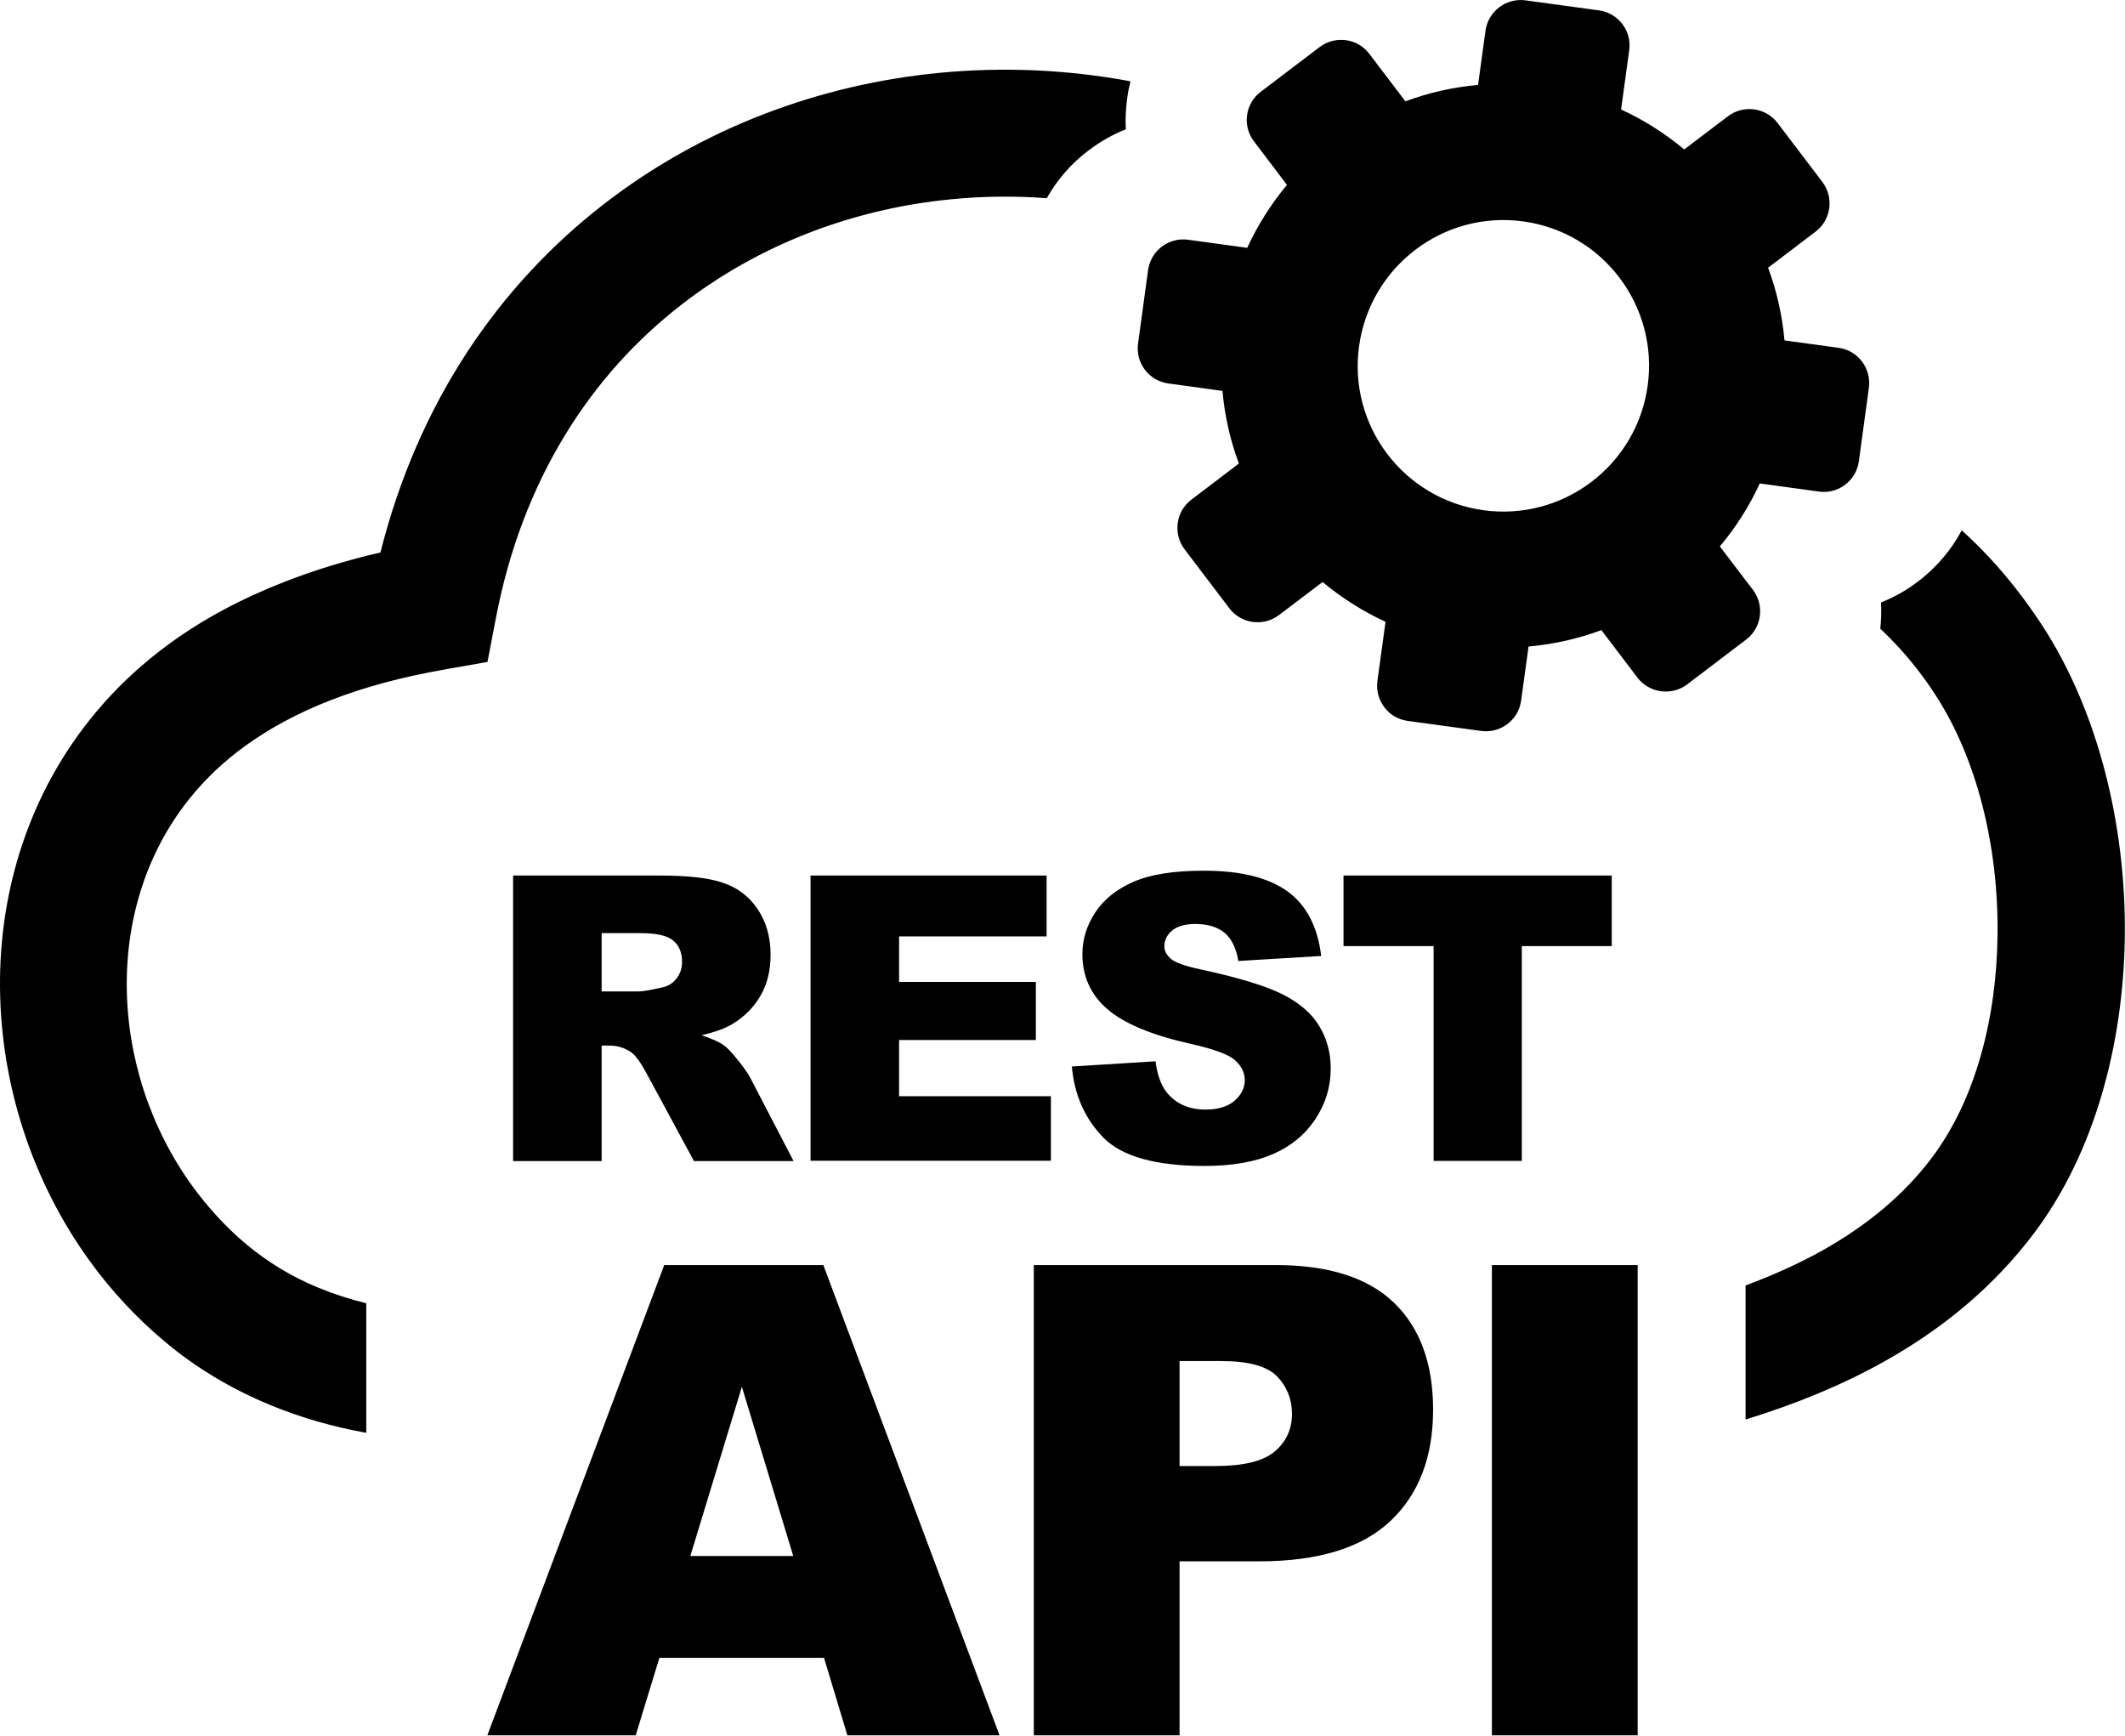
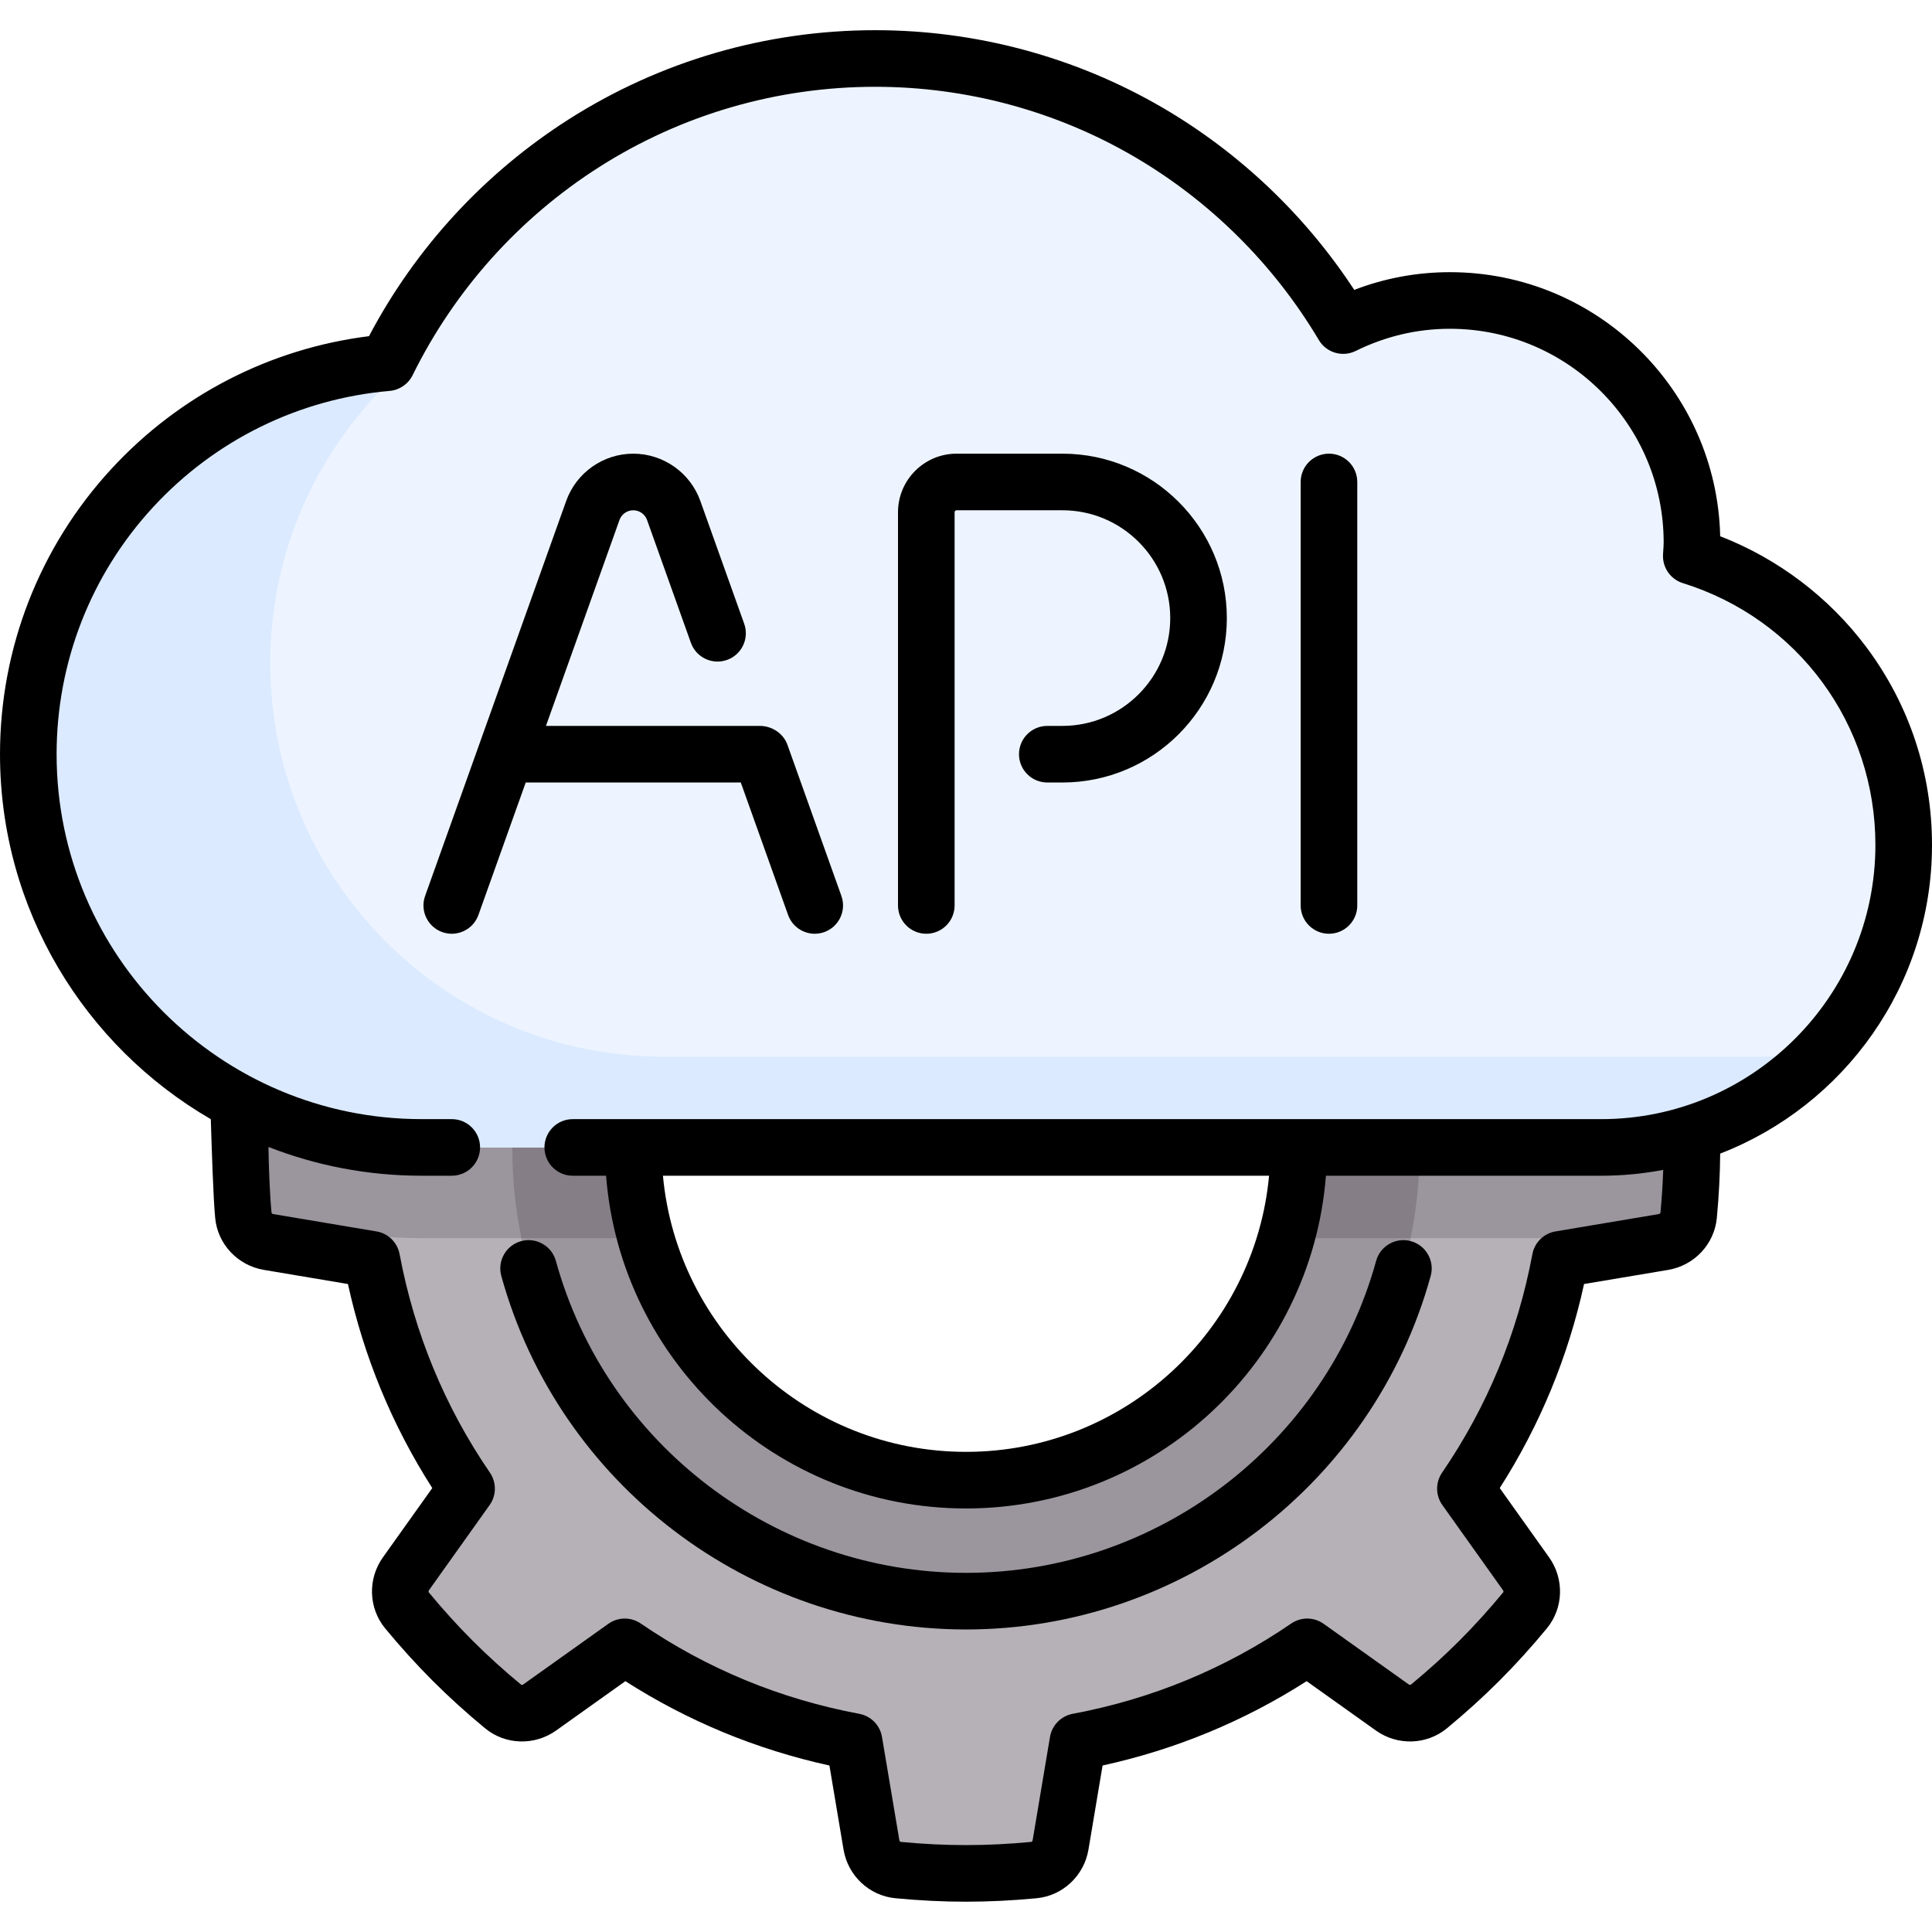
- <svg xmlns="http://www.w3.org/2000/svg" version="1.1" id="Layer_1" x="0px" y="0px" viewBox="0 0 122.88 100.33" style="enable-background:new 0 0 122.88 100.33" xml:space="preserve">
-   <style type="text/css">
- 	.st0{fill-rule:evenodd;clip-rule:evenodd;}
- </style>
-   <g>
-     <path class="st0" d="M102.79,7.11l2.59,3.41c0.68,0.9,0.51,2.19-0.39,2.87l-2.75,2.09c0.5,1.33,0.82,2.75,0.95,4.2l3.13,0.43 c1.12,0.15,1.9,1.19,1.75,2.31l-0.58,4.25c-0.15,1.12-1.19,1.91-2.31,1.75l-3.42-0.47c-0.61,1.33-1.39,2.55-2.31,3.64l1.92,2.52 c0.68,0.9,0.5,2.19-0.4,2.87l-3.41,2.59c-0.9,0.68-2.19,0.5-2.87-0.39l-2.09-2.75c-1.34,0.5-2.75,0.82-4.21,0.95l-0.43,3.13 c-0.15,1.12-1.19,1.9-2.31,1.75l-4.25-0.58c-1.12-0.15-1.9-1.19-1.75-2.31l0.47-3.42c-1.32-0.61-2.55-1.39-3.64-2.3l-2.52,1.91 c-0.9,0.68-2.19,0.51-2.87-0.39l-2.59-3.41c-0.68-0.9-0.51-2.19,0.39-2.87l2.75-2.09c-0.5-1.34-0.82-2.75-0.95-4.2l-3.13-0.43 c-1.12-0.15-1.91-1.19-1.75-2.31l0.58-4.25c0.16-1.12,1.19-1.9,2.31-1.75l3.42,0.47c0.61-1.32,1.39-2.55,2.3-3.64l-1.91-2.52 C71.83,7.28,72,5.99,72.9,5.31l3.41-2.59c0.9-0.68,2.19-0.51,2.87,0.39l2.09,2.75c1.33-0.5,2.75-0.82,4.2-0.95l0.43-3.13 c0.15-1.12,1.19-1.91,2.31-1.76l4.25,0.58c1.12,0.15,1.91,1.19,1.75,2.31l-0.47,3.42c1.33,0.61,2.55,1.39,3.65,2.31l2.52-1.91 C100.81,6.04,102.1,6.21,102.79,7.11L102.79,7.11L102.79,7.11z M29.67,67.12v-16.5h8.5c1.58,0,2.78,0.13,3.61,0.41 c0.83,0.27,1.51,0.77,2.01,1.5c0.51,0.74,0.77,1.63,0.77,2.68c0,0.91-0.2,1.71-0.59,2.37c-0.39,0.67-0.93,1.21-1.61,1.62 c-0.43,0.26-1.03,0.48-1.79,0.65c0.61,0.21,1.05,0.4,1.32,0.61c0.19,0.14,0.46,0.43,0.81,0.87c0.35,0.44,0.59,0.79,0.71,1.03 l2.48,4.77h-5.76l-2.72-5.03c-0.35-0.65-0.65-1.08-0.92-1.27c-0.37-0.25-0.79-0.38-1.25-0.38h-0.45v6.68H29.67L29.67,67.12z M47.65,95.85h-9.52l-1.37,4.48h-8.58l10.23-27.19h9.2l10.19,27.19h-8.8L47.65,95.85L47.65,95.85z M45.87,89.96l-2.97-9.78 l-2.98,9.78H45.87L45.87,89.96z M59.78,73.14h13.98c3.05,0,5.33,0.72,6.84,2.17c1.51,1.45,2.27,3.52,2.27,6.19 c0,2.75-0.83,4.9-2.48,6.45c-1.65,1.55-4.18,2.32-7.57,2.32h-4.61v10.06h-8.43V73.14L59.78,73.14z M68.21,84.76h2.07 c1.63,0,2.78-0.28,3.44-0.85c0.66-0.56,0.99-1.29,0.99-2.16c0-0.85-0.29-1.58-0.86-2.17c-0.57-0.59-1.65-0.89-3.23-0.89h-2.41 V84.76L68.21,84.76z M86.27,73.14h8.43v27.19h-8.43V73.14L86.27,73.14z M34.79,57.32h2.15c0.23,0,0.68-0.08,1.35-0.23 c0.34-0.07,0.62-0.24,0.83-0.52c0.22-0.28,0.32-0.6,0.32-0.96c0-0.53-0.17-0.95-0.51-1.23c-0.34-0.29-0.97-0.43-1.9-0.43h-2.24 V57.32L34.79,57.32z M46.87,50.62h13.65v3.52h-8.53v2.63h7.91v3.36h-7.91v3.25h8.78v3.73h-13.9V50.62L46.87,50.62z M61.98,61.66 l4.84-0.3c0.1,0.79,0.32,1.38,0.64,1.79c0.53,0.66,1.28,1,2.25,1c0.72,0,1.29-0.17,1.68-0.51c0.39-0.34,0.59-0.74,0.59-1.19 c0-0.43-0.19-0.81-0.56-1.15c-0.37-0.34-1.24-0.65-2.61-0.96c-2.23-0.5-3.82-1.17-4.78-2c-0.96-0.83-1.44-1.89-1.44-3.18 c0-0.85,0.25-1.65,0.74-2.4c0.49-0.75,1.23-1.35,2.22-1.78c0.99-0.43,2.34-0.64,4.06-0.64c2.11,0,3.71,0.39,4.82,1.18 c1.1,0.79,1.76,2.03,1.97,3.75l-4.79,0.29c-0.13-0.75-0.4-1.3-0.8-1.63c-0.41-0.34-0.98-0.51-1.69-0.51 c-0.59,0-1.04,0.13-1.34,0.38c-0.3,0.25-0.45,0.56-0.45,0.92c0,0.26,0.13,0.49,0.37,0.71c0.24,0.21,0.8,0.42,1.7,0.61 c2.23,0.48,3.83,0.97,4.79,1.46c0.96,0.49,1.67,1.1,2.1,1.83c0.44,0.72,0.66,1.54,0.66,2.44c0,1.06-0.29,2.03-0.88,2.92 c-0.58,0.89-1.4,1.57-2.45,2.03c-1.05,0.46-2.37,0.69-3.97,0.69c-2.8,0-4.75-0.54-5.83-1.62C62.74,64.69,62.13,63.32,61.98,61.66 L61.98,61.66z M77.69,50.62h15.51v4.08H88v12.42H82.9V54.7h-5.21V50.62L77.69,50.62z M60.53,11.46c-1.83-0.14-3.68-0.12-5.51,0.06 c-5.63,0.54-11.1,2.59-15.62,6.1c-5.23,4.05-9.2,10.11-10.73,18.14l-0.48,2.51l-2.5,0.44c-2.45,0.43-4.64,1.02-6.56,1.77 c-1.86,0.72-3.52,1.61-4.97,2.66c-1.16,0.84-2.16,1.78-3.01,2.8c-2.63,3.15-3.85,7.1-3.82,11.1c0.03,4.06,1.35,8.16,3.79,11.53 c0.91,1.25,1.96,2.4,3.16,3.4c1.22,1.01,2.59,1.85,4.13,2.48c0.87,0.36,1.8,0.66,2.77,0.9v7.49c-2-0.36-3.84-0.9-5.56-1.61 c-2.27-0.94-4.28-2.15-6.05-3.63c-1.68-1.4-3.15-2.99-4.4-4.72C1.84,68.28,0.04,62.66,0,57.06c-0.04-5.66,1.72-11.29,5.52-15.85 c1.23-1.48,2.68-2.84,4.34-4.04c1.93-1.4,4.14-2.58,6.64-3.55c1.72-0.67,3.56-1.23,5.5-1.68c2.2-8.74,6.89-15.47,12.92-20.14 c5.64-4.37,12.43-6.92,19.42-7.59c3.67-0.35,7.39-0.19,11.03,0.49c-0.08,0.33-0.15,0.66-0.19,1l-0.01,0.06 c-0.07,0.57-0.1,1.14-0.07,1.72c-0.77,0.3-1.49,0.71-2.14,1.21l-0.03,0.02C61.96,9.44,61.14,10.38,60.53,11.46L60.53,11.46z M113.44,30.66c0.56,0.51,1.1,1.04,1.63,1.61c1.07,1.15,2.08,2.45,3.03,3.9c3.2,4.92,4.84,11.49,4.77,17.92 c-0.07,6.31-1.77,12.59-5.25,17.21c-2.27,3.01-5.18,5.47-8.67,7.42c-2.39,1.34-5.08,2.45-8.01,3.35v-7.75 c1.58-0.59,3.05-1.25,4.4-2c2.63-1.47,4.78-3.26,6.39-5.41c2.5-3.33,3.73-8.04,3.78-12.87c0.06-5.07-1.18-10.16-3.59-13.86 c-0.69-1.07-1.45-2.03-2.25-2.89c-0.31-0.33-0.62-0.64-0.94-0.94c0.05-0.5,0.07-1.01,0.04-1.52c0.77-0.3,1.49-0.71,2.14-1.21 l0.03-0.02C111.97,32.81,112.83,31.81,113.44,30.66L113.44,30.66z M88.08,12.8c4.61,0.63,7.83,4.88,7.2,9.49 c-0.63,4.61-4.88,7.84-9.49,7.21c-4.61-0.63-7.84-4.88-7.2-9.49C79.23,15.4,83.47,12.17,88.08,12.8L88.08,12.8L88.08,12.8z" />
-   </g>
+ <svg xmlns="http://www.w3.org/2000/svg" height="512pt" viewBox="0 -8 512 512" width="512pt">
+   <path d="m447.504 278.078c-.344-3.582-3.121-6.457-6.668-7.055l-27.363-4.598c-4.16-22.207-12.824-42.809-25.121-60.773l16.062-22.551c2.09-2.934 2.02-6.93-.27-9.707-3.789-4.59-7.809-9.055-12.105-13.355-4.297-4.297-8.762-8.316-13.355-12.105-2.773-2.289-6.773-2.359-9.703-.27l-22.555 16.062c-17.961-12.297-38.566-20.961-60.773-25.117l-4.598-27.363c-.594-3.551-3.469-6.328-7.051-6.672-5.93-.566-11.93-.883-18.004-.883-6.078 0-12.078.316-18.004.883-3.582.344-6.457 3.121-7.055 6.672l-4.598 27.363c-22.207 4.156-42.809 12.82-60.773 25.117l-22.551-16.062c-2.934-2.09-6.93-2.02-9.707.27-4.59 3.789-9.055 7.809-13.352 12.105-4.297 4.297-8.32 8.762-12.109 13.355-2.289 2.777-2.359 6.773-.27 9.707l16.062 22.551c-12.297 17.965-20.961 38.566-25.117 60.773l-27.363 4.598c-3.551.594-6.328 3.473-6.672 7.055-.566 5.926-.883 11.926-.883 18.004 0 6.074.316 12.074.883 18.004.344 3.578 3.121 6.457 6.672 7.051l27.363 4.598c4.156 22.207 12.82 42.812 25.117 60.773l-16.062 22.555c-2.09 2.93-2.02 6.926.27 9.703 3.789 4.594 7.812 9.059 12.109 13.352 4.297 4.297 8.758 8.32 13.352 12.109 2.777 2.289 6.773 2.359 9.707.27l22.551-16.062c17.965 12.297 38.566 20.961 60.773 25.117l4.598 27.363c.598 3.551 3.473 6.328 7.055 6.672 5.926.566 11.926.883 18.004.883 6.074 0 12.074-.316 18.004-.883 3.582-.344 6.457-3.121 7.051-6.672l4.598-27.363c22.207-4.156 42.812-12.82 60.773-25.117l22.555 16.062c2.93 2.09 6.93 2.02 9.703-.27 4.594-3.793 9.059-7.812 13.355-12.109 4.297-4.293 8.316-8.758 12.105-13.352 2.289-2.777 2.359-6.773.27-9.703l-16.062-22.555c12.297-17.961 20.961-38.566 25.121-60.773l27.363-4.598c3.547-.594 6.324-3.473 6.668-7.051.57-5.93.883-11.93.883-18.004 0-6.078-.312-12.078-.883-18.004zm-191.504 106.18c-48.699 0-88.176-39.477-88.176-88.176s39.477-88.18 88.176-88.18 88.176 39.48 88.176 88.18-39.477 88.176-88.176 88.176zm0 0" fill="#b6b1b7" />
+   <path d="m256 175.84c-66.406 0-120.242 53.832-120.242 120.242 0 66.406 53.836 120.242 120.242 120.242s120.242-53.836 120.242-120.242c0-66.41-53.836-120.242-120.242-120.242zm0 208.418c-48.699 0-88.176-39.477-88.176-88.176s39.477-88.18 88.176-88.18 88.176 39.48 88.176 88.18-39.477 88.176-88.176 88.176zm0 0" fill="#9b959d" />
+   <path d="m424.34 320.129c7.422 0 14.656-.812 21.645-2.293.789-1.098 1.387-2.34 1.52-3.75.57-5.93.883-11.93.883-18.004 0-6.078-.312-12.078-.883-18.004-.34-3.582-3.121-6.457-6.668-7.055l-27.363-4.598c-4.16-22.207-12.824-42.809-25.121-60.773l16.062-22.551c2.09-2.934 2.023-6.93-.27-9.707-3.789-4.59-7.809-9.055-12.105-13.355-4.297-4.297-8.762-8.316-13.355-12.105-2.773-2.289-6.773-2.359-9.703-.27l-22.551 16.062c-17.965-12.297-38.566-20.961-60.773-25.117l-4.598-27.363c-.598-3.551-3.473-6.328-7.055-6.672-5.926-.566-11.926-.883-18.004-.883-6.074 0-12.074.316-18.004.883-3.578.344-6.457 3.121-7.051 6.672l-4.598 27.363c-22.207 4.156-42.812 12.82-60.773 25.117l-22.555-16.062c-2.93-2.09-6.926-2.02-9.703.27-4.594 3.789-9.055 7.809-13.352 12.105-4.301 4.297-8.32 8.762-12.109 13.355-2.289 2.777-2.359 6.773-.27 9.707l16.062 22.551c-12.293 17.965-20.957 38.566-25.117 60.773l-27.363 4.598c-3.551.594-6.328 3.473-6.672 7.055-.566 5.926-.883 11.926-.883 18.004 0 5.004.258 9.941.652 14.844 14.695 5.879 30.676 9.203 47.445 9.203h59.52c-2.168-7.652-3.406-15.699-3.406-24.047 0-48.699 39.477-88.18 88.176-88.18s88.18 39.48 88.18 88.18c0 8.348-1.238 16.395-3.406 24.047zm0 0" fill="#9b959d" />
+   <path d="m373.828 320.129c1.578-7.77 2.414-15.812 2.414-24.047 0-66.41-53.836-120.242-120.242-120.242s-120.242 53.832-120.242 120.242c0 8.234.836 16.277 2.414 24.047h33.055c-2.164-7.652-3.402-15.699-3.402-24.047 0-48.699 39.477-88.18 88.176-88.18s88.176 39.48 88.176 88.18c0 8.348-1.238 16.395-3.402 24.047zm0 0" fill="#857e87" />
+   <path d="m448.203 139.371c.07-1.203.184-2.395.184-3.613 0-35.418-28.711-64.129-64.129-64.129-10.176 0-19.762 2.434-28.305 6.652-25.148-42.328-71.195-70.781-124-70.781-56.805 0-105.797 32.906-129.336 80.621-53.289 4.617-95.117 49.266-95.117 103.75 0 57.555 46.656 104.211 104.211 104.211h312.629c44.27 0 80.16-35.891 80.16-80.16 0-35.961-23.68-66.391-56.297-76.551zm0 0" fill="#edf4ff" />
+   <path d="m71.629 167.824c0-27.551 10.676-53.539 30.062-73.18 2.145-2.172 3.887-6.133.922-6.523-53.285 4.617-95.113 49.266-95.113 103.75 0 57.555 46.656 104.211 104.211 104.211h312.629c22.41 0 42.652-9.223 57.199-24.051h-305.699c-57.461 0-104.211-46.746-104.211-104.207zm0 0" fill="#dbeaff" />
+   <path d="m512 215.922c0-19.074-6.02-37.207-17.41-52.441-9.852-13.18-23.449-23.457-38.723-29.371-.879-38.738-32.664-69.98-71.609-69.98-8.734 0-17.238 1.574-25.371 4.691-12.949-19.773-30.395-36.379-50.785-48.281-23.023-13.438-49.359-20.539-76.148-20.539-28.859 0-56.93 8.156-81.172 23.59-22.379 14.246-40.633 34.07-52.996 57.5-26.141 3.258-50.234 15.629-68.223 35.121-19.062 20.656-29.562 47.527-29.562 75.66 0 41.266 22.492 77.375 55.863 96.719.254 7.91.641 20.73 1.164 26.211.664 6.922 5.965 12.566 12.895 13.73l22.285 3.746c4.238 19.344 11.738 37.492 22.348 54.074l-13.078 18.359c-4.078 5.719-3.832 13.465.594 18.824 4.055 4.918 8.289 9.586 12.59 13.887 4.293 4.297 8.965 8.531 13.883 12.586 5.363 4.43 13.105 4.676 18.828.598l18.359-13.078c16.582 10.609 34.727 18.109 54.074 22.348l3.742 22.285c1.164 6.926 6.812 12.23 13.734 12.891 6.352.609 12.648.918 18.719.918s12.371-.309 18.719-.918c6.922-.66 12.57-5.965 13.734-12.891l3.742-22.285c19.348-4.238 37.492-11.738 54.074-22.348l18.359 13.078c5.723 4.078 13.465 3.832 18.828-.594 4.918-4.059 9.59-8.293 13.887-12.59s8.531-8.969 12.586-13.883c4.426-5.363 4.672-13.105.594-18.828l-13.078-18.359c10.609-16.582 18.109-34.73 22.348-54.074l22.285-3.742c6.926-1.164 12.23-6.812 12.895-13.734.551-5.785.844-11.52.895-17.086 32.805-12.691 56.133-44.566 56.133-81.793zm-87.66 72.66h-272.551c-4.141 0-7.5 3.355-7.5 7.5 0 4.141 3.359 7.5 7.5 7.5h8.828c3.836 49.266 45.148 88.176 95.383 88.176s91.547-38.91 95.383-88.176h72.957c5.613 0 11.105-.539 16.43-1.551-.129 3.727-.367 7.516-.73 11.336-.016.148-.199.332-.449.375l-27.363 4.598c-3.102.52-5.551 2.926-6.129 6.016-3.926 20.965-11.98 40.449-23.938 57.918-1.773 2.594-1.742 6.023.082 8.586l16.062 22.555c.148.207.148.465.055.578-3.754 4.547-7.664 8.863-11.625 12.824-3.961 3.957-8.273 7.871-12.824 11.625-.113.094-.375.094-.578-.051l-22.555-16.066c-2.562-1.824-5.992-1.855-8.586-.078-17.465 11.957-36.953 20.008-57.918 23.934-3.09.582-5.496 3.027-6.016 6.129l-4.598 27.367c-.043.25-.227.43-.371.445-5.875.562-11.691.848-17.289.848s-11.414-.285-17.289-.848c-.148-.016-.332-.195-.371-.445l-4.602-27.367c-.52-3.102-2.922-5.547-6.016-6.129-20.965-3.926-40.449-11.977-57.914-23.934-2.598-1.777-6.027-1.746-8.59.078l-22.551 16.066c-.207.145-.465.145-.582.051-4.551-3.754-8.863-7.664-12.824-11.625-3.961-3.961-7.871-8.277-11.625-12.824-.09-.113-.094-.375.055-.582l16.062-22.551c1.824-2.562 1.859-5.992.082-8.59-11.957-17.465-20.012-36.949-23.938-57.914-.578-3.094-3.027-5.496-6.129-6.016l-27.363-4.598c-.25-.043-.434-.227-.445-.375-.469-4.883-.738-11.949-.812-17.41 12.578 4.918 26.258 7.621 40.559 7.621h8.016c4.141 0 7.5-3.355 7.5-7.5 0-4.141-3.359-7.5-7.5-7.5h-8.016c-53.324.004-96.707-43.383-96.707-96.707 0-24.352 9.086-47.609 25.586-65.488 16.402-17.773 38.66-28.711 62.676-30.789 2.613-.227 4.918-1.805 6.082-4.156 11.141-22.59 28.258-41.676 49.492-55.195 21.832-13.895 47.113-21.242 73.117-21.242 24.137 0 47.855 6.395 68.59 18.496 20.105 11.73 37.035 28.543 48.961 48.613 2 3.367 6.254 4.629 9.766 2.898 7.902-3.902 16.309-5.879 24.988-5.879 31.227 0 56.629 25.402 56.629 56.629 0 .605-.047 1.301-.098 2.039-.023.387-.051.773-.07 1.16-.191 3.434 1.973 6.555 5.258 7.578 30.52 9.504 51.023 37.391 51.023 69.387 0 40.062-32.598 72.66-72.66 72.66zm-88.023 15c-3.797 40.98-38.363 73.176-80.316 73.176-41.957 0-76.52-32.195-80.316-73.176zm0 0" />
+   <path d="m138.086 320.922c-3.992 1.102-6.336 5.23-5.234 9.227 15.227 55.152 65.867 93.676 123.148 93.676s107.922-38.52 123.145-93.676c1.102-3.996-1.238-8.125-5.234-9.227-3.988-1.102-8.121 1.238-9.223 5.234-13.438 48.672-58.129 82.668-108.688 82.668s-95.254-33.996-108.688-82.668c-1.102-3.996-5.234-6.336-9.227-5.234zm0 0" />
+   <path d="m222.98 229.43-14.309-40.074c-1.094-3.055-4.184-4.973-7.25-4.984h-56.738l19.488-54.574c.551-1.539 2.016-2.57 3.648-2.57 1.633 0 3.102 1.031 3.652 2.57l11.621 32.547c1.395 3.902 5.688 5.934 9.586 4.539 3.902-1.391 5.934-5.684 4.543-9.582l-11.625-32.547c-2.676-7.492-9.82-12.527-17.777-12.527-7.957 0-15.098 5.035-17.773 12.527l-37.387 104.676c-1.391 3.898.641 8.191 4.543 9.586.832.297 1.684.438 2.523.438 3.078 0 5.965-1.914 7.062-4.98l12.535-35.102h56.996l12.535 35.102c1.094 3.066 3.984 4.98 7.062 4.98.84 0 1.691-.141 2.523-.438 3.902-1.395 5.934-5.688 4.539-9.586zm0 0" />
+   <path d="m281.551 112.227h-28.055c-8.559 0-15.516 6.961-15.516 15.516v104.211c0 4.141 3.355 7.5 7.5 7.5 4.141 0 7.5-3.359 7.5-7.5v-104.211c0-.285.23-.516.516-.516h28.055c15.754 0 28.574 12.816 28.574 28.57 0 15.758-12.82 28.574-28.574 28.574h-4.008c-4.141 0-7.5 3.359-7.5 7.5s3.359 7.5 7.5 7.5h4.008c24.027 0 43.574-19.547 43.574-43.574 0-24.023-19.547-43.57-43.574-43.57zm0 0" />
+   <path d="m352.191 112.227c-4.141 0-7.5 3.355-7.5 7.5v112.227c0 4.141 3.359 7.5 7.5 7.5 4.145 0 7.5-3.359 7.5-7.5v-112.227c0-4.141-3.355-7.5-7.5-7.5zm0 0" />
</svg>
